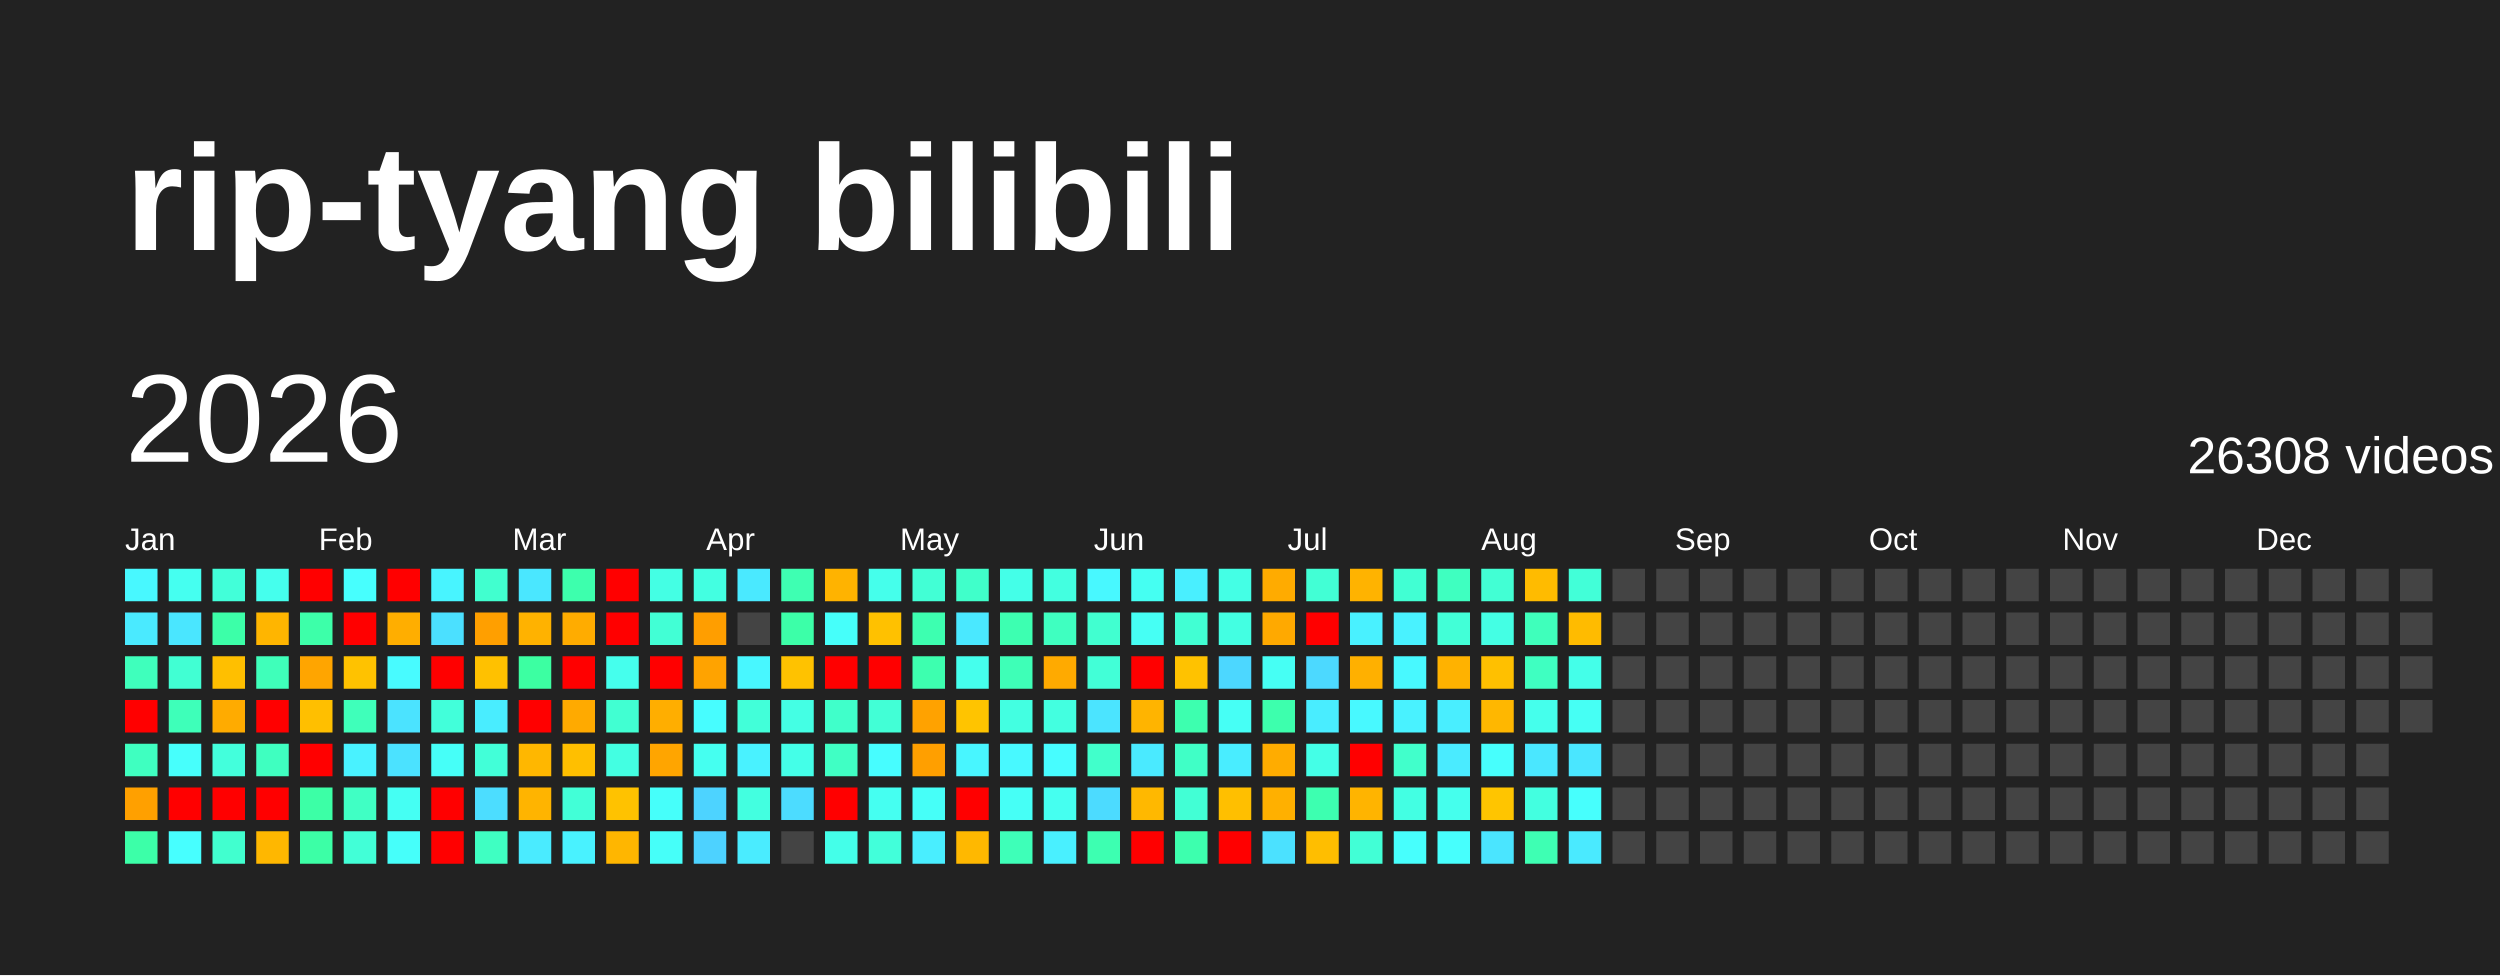
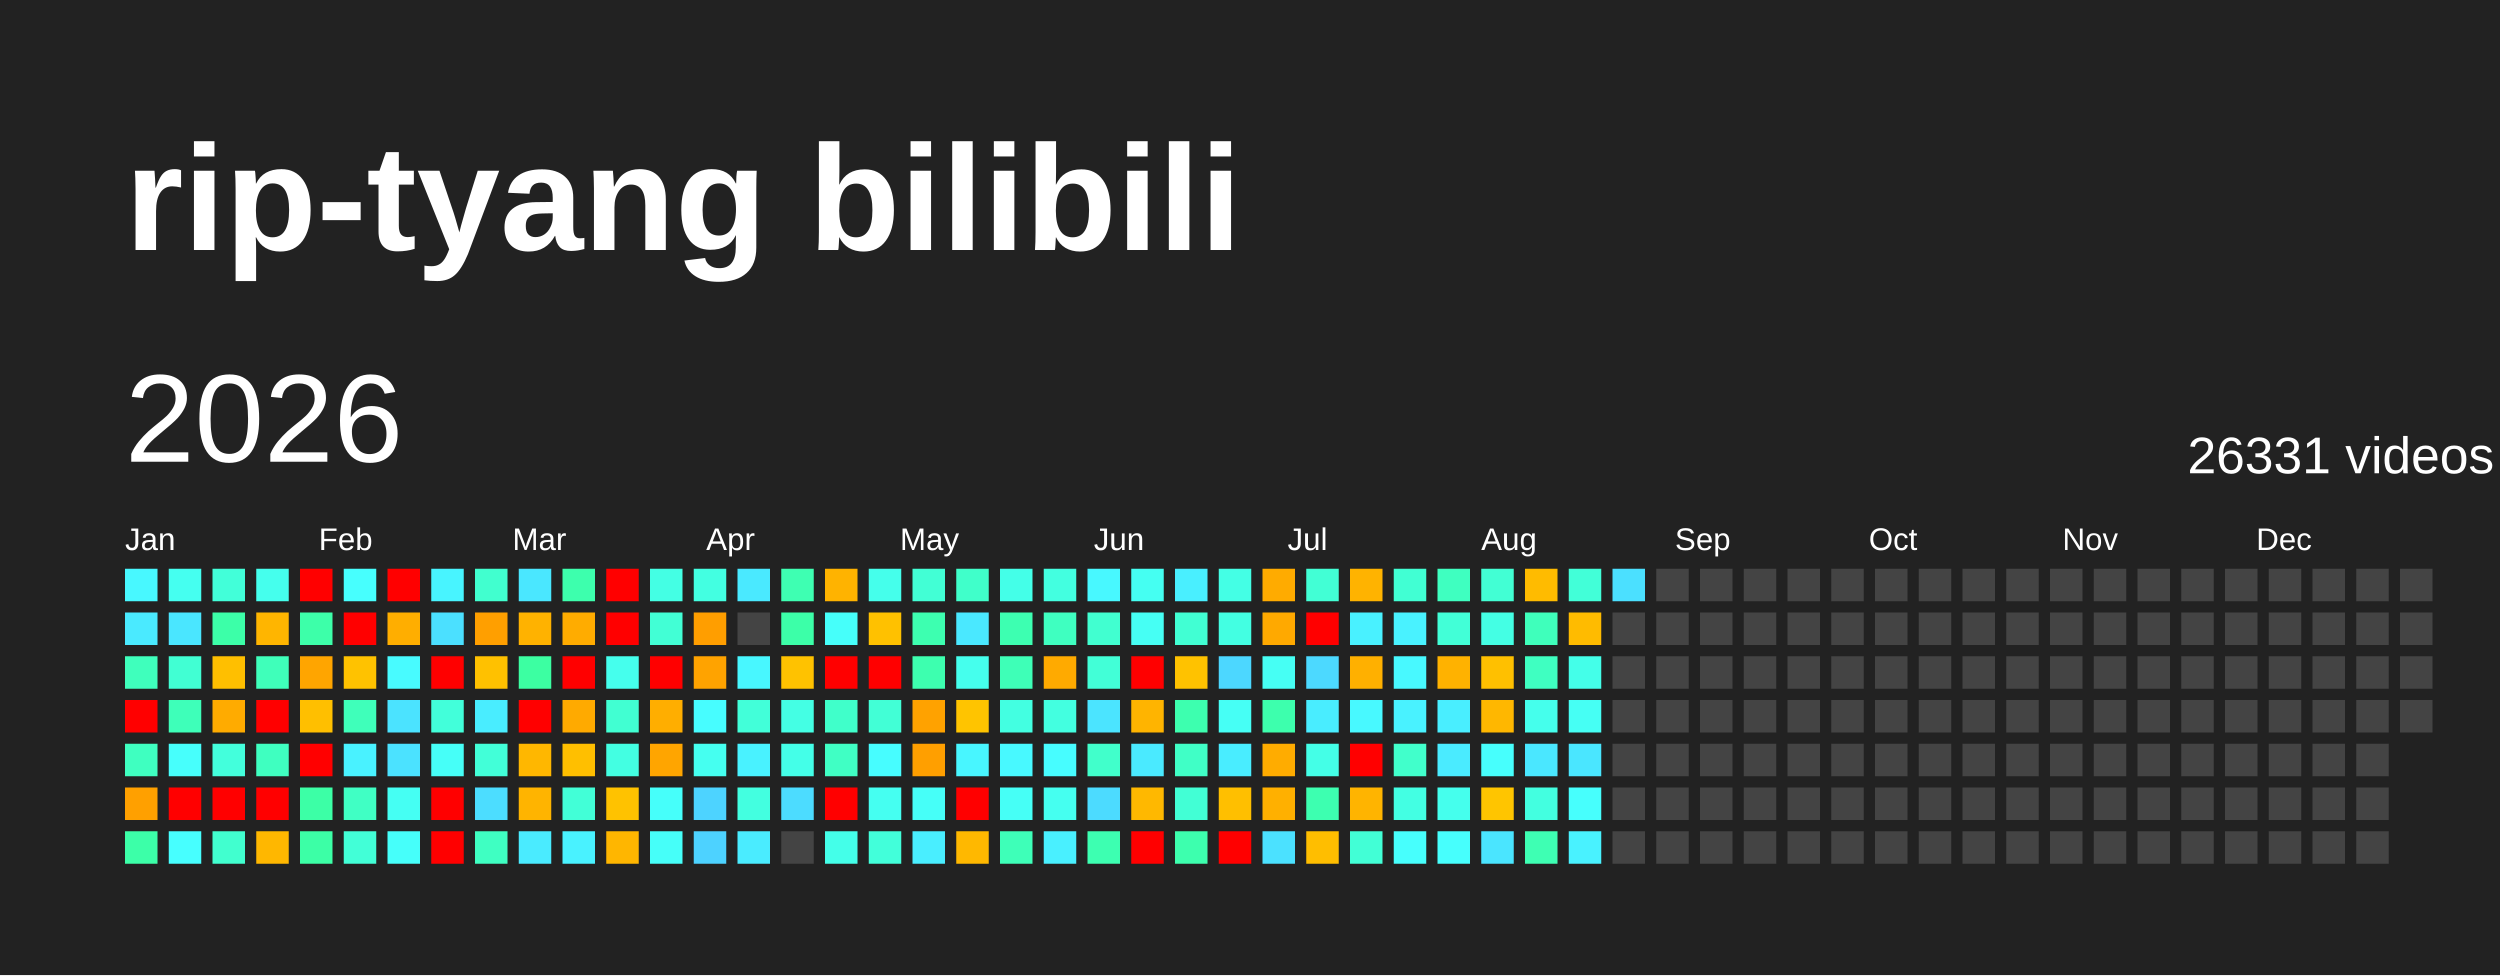
<svg xmlns="http://www.w3.org/2000/svg" baseProfile="full" height="78mm" version="1.1" viewBox="0,0,200,78" width="200mm">
  <defs />
  <rect fill="#222222" height="78" width="200" x="0" y="0" />
  <text fill="#FFFFFF" style="font-size:12px; font-family:Arial; font-weight:bold;" x="10" y="20">rip-tyang bilibili</text>
  <text dominant-baseline="hanging" fill="#FFFFFF" style="font-size:10.0px; font-family:Arial;" x="10" y="30">2026</text>
-   <text dominant-baseline="hanging" fill="#FFFFFF" style="font-size:4.125px; font-family:Arial;" x="175" y="35">26308 videos</text>
+   <text dominant-baseline="hanging" fill="#FFFFFF" style="font-size:4.125px; font-family:Arial;" x="175" y="35">26331 videos</text>
  <text fill="#FFFFFF" style="font-size:2.5px; font-family:Arial" x="10.0" y="44">Jan</text>
  <text fill="#FFFFFF" style="font-size:2.5px; font-family:Arial" x="25.5" y="44">Feb</text>
  <text fill="#FFFFFF" style="font-size:2.5px; font-family:Arial" x="41.0" y="44">Mar</text>
  <text fill="#FFFFFF" style="font-size:2.5px; font-family:Arial" x="56.5" y="44">Apr</text>
  <text fill="#FFFFFF" style="font-size:2.5px; font-family:Arial" x="72.0" y="44">May</text>
  <text fill="#FFFFFF" style="font-size:2.5px; font-family:Arial" x="87.5" y="44">Jun</text>
  <text fill="#FFFFFF" style="font-size:2.5px; font-family:Arial" x="103.0" y="44">Jul</text>
  <text fill="#FFFFFF" style="font-size:2.5px; font-family:Arial" x="118.5" y="44">Aug</text>
  <text fill="#FFFFFF" style="font-size:2.5px; font-family:Arial" x="134.0" y="44">Sep</text>
  <text fill="#FFFFFF" style="font-size:2.5px; font-family:Arial" x="149.5" y="44">Oct</text>
  <text fill="#FFFFFF" style="font-size:2.5px; font-family:Arial" x="165.0" y="44">Nov</text>
  <text fill="#FFFFFF" style="font-size:2.5px; font-family:Arial" x="180.5" y="44">Dec</text>
  <rect fill="#48f8ff" height="2.6" width="2.6" x="10.0" y="45.5" />
  <rect fill="#4aeaff" height="2.6" width="2.6" x="10.0" y="49.0" />
  <rect fill="#3fffbc" height="2.6" width="2.6" x="10.0" y="52.5" />
  <rect fill="red" height="2.6" width="2.6" x="10.0" y="56.0" />
  <rect fill="#3fffc0" height="2.6" width="2.6" x="10.0" y="59.5" />
  <rect fill="#ffa000" height="2.6" width="2.6" x="10.0" y="63.0" />
  <rect fill="#3cffa8" height="2.6" width="2.6" x="10.0" y="66.5" />
  <rect fill="#45fff0" height="2.6" width="2.6" x="13.5" y="45.5" />
  <rect fill="#4ae6ff" height="2.6" width="2.6" x="13.5" y="49.0" />
  <rect fill="#41ffd3" height="2.6" width="2.6" x="13.5" y="52.5" />
  <rect fill="#3effb9" height="2.6" width="2.6" x="13.5" y="56.0" />
  <rect fill="#47fffc" height="2.6" width="2.6" x="13.5" y="59.5" />
  <rect fill="red" height="2.6" width="2.6" x="13.5" y="63.0" />
  <rect fill="#47ffff" height="2.6" width="2.6" x="13.5" y="66.5" />
  <rect fill="#42ffd9" height="2.6" width="2.6" x="17.0" y="45.5" />
  <rect fill="#3cffa8" height="2.6" width="2.6" x="17.0" y="49.0" />
  <rect fill="#ffbf00" height="2.6" width="2.6" x="17.0" y="52.5" />
  <rect fill="#ffab00" height="2.6" width="2.6" x="17.0" y="56.0" />
  <rect fill="#43ffdc" height="2.6" width="2.6" x="17.0" y="59.5" />
  <rect fill="red" height="2.6" width="2.6" x="17.0" y="63.0" />
  <rect fill="#41ffcf" height="2.6" width="2.6" x="17.0" y="66.5" />
  <rect fill="#45ffed" height="2.6" width="2.6" x="20.5" y="45.5" />
  <rect fill="#ffb500" height="2.6" width="2.6" x="20.5" y="49.0" />
  <rect fill="#3fffba" height="2.6" width="2.6" x="20.5" y="52.5" />
  <rect fill="red" height="2.6" width="2.6" x="20.5" y="56.0" />
  <rect fill="#3fffc0" height="2.6" width="2.6" x="20.5" y="59.5" />
  <rect fill="red" height="2.6" width="2.6" x="20.5" y="63.0" />
  <rect fill="#ffb700" height="2.6" width="2.6" x="20.5" y="66.5" />
  <rect fill="red" height="2.6" width="2.6" x="24.0" y="45.5" />
  <rect fill="#3dffa9" height="2.6" width="2.6" x="24.0" y="49.0" />
  <rect fill="#ffa500" height="2.6" width="2.6" x="24.0" y="52.5" />
  <rect fill="#ffbf00" height="2.6" width="2.6" x="24.0" y="56.0" />
  <rect fill="red" height="2.6" width="2.6" x="24.0" y="59.5" />
  <rect fill="#3cffa6" height="2.6" width="2.6" x="24.0" y="63.0" />
  <rect fill="#3cffa6" height="2.6" width="2.6" x="24.0" y="66.5" />
  <rect fill="#47fffe" height="2.6" width="2.6" x="27.5" y="45.5" />
  <rect fill="red" height="2.6" width="2.6" x="27.5" y="49.0" />
  <rect fill="#ffc200" height="2.6" width="2.6" x="27.5" y="52.5" />
  <rect fill="#3fffba" height="2.6" width="2.6" x="27.5" y="56.0" />
  <rect fill="#49f2ff" height="2.6" width="2.6" x="27.5" y="59.5" />
  <rect fill="#40ffc4" height="2.6" width="2.6" x="27.5" y="63.0" />
  <rect fill="#42ffd7" height="2.6" width="2.6" x="27.5" y="66.5" />
  <rect fill="red" height="2.6" width="2.6" x="31.0" y="45.5" />
  <rect fill="#ffae00" height="2.6" width="2.6" x="31.0" y="49.0" />
  <rect fill="#48fbff" height="2.6" width="2.6" x="31.0" y="52.5" />
  <rect fill="#4be3ff" height="2.6" width="2.6" x="31.0" y="56.0" />
  <rect fill="#4be2ff" height="2.6" width="2.6" x="31.0" y="59.5" />
  <rect fill="#45fff3" height="2.6" width="2.6" x="31.0" y="63.0" />
  <rect fill="#46fffa" height="2.6" width="2.6" x="31.0" y="66.5" />
  <rect fill="#48f4ff" height="2.6" width="2.6" x="34.5" y="45.5" />
  <rect fill="#4be0ff" height="2.6" width="2.6" x="34.5" y="49.0" />
  <rect fill="red" height="2.6" width="2.6" x="34.5" y="52.5" />
  <rect fill="#42ffda" height="2.6" width="2.6" x="34.5" y="56.0" />
  <rect fill="#46fff8" height="2.6" width="2.6" x="34.5" y="59.5" />
  <rect fill="red" height="2.6" width="2.6" x="34.5" y="63.0" />
  <rect fill="red" height="2.6" width="2.6" x="34.5" y="66.5" />
  <rect fill="#41ffcf" height="2.6" width="2.6" x="38.0" y="45.5" />
  <rect fill="#ff9f00" height="2.6" width="2.6" x="38.0" y="49.0" />
  <rect fill="#ffc100" height="2.6" width="2.6" x="38.0" y="52.5" />
  <rect fill="#49edff" height="2.6" width="2.6" x="38.0" y="56.0" />
  <rect fill="#42ffd8" height="2.6" width="2.6" x="38.0" y="59.5" />
  <rect fill="#4cddff" height="2.6" width="2.6" x="38.0" y="63.0" />
  <rect fill="#3fffc2" height="2.6" width="2.6" x="38.0" y="66.5" />
  <rect fill="#4ae7ff" height="2.6" width="2.6" x="41.5" y="45.5" />
  <rect fill="#ffb200" height="2.6" width="2.6" x="41.5" y="49.0" />
  <rect fill="#3cffa2" height="2.6" width="2.6" x="41.5" y="52.5" />
  <rect fill="red" height="2.6" width="2.6" x="41.5" y="56.0" />
  <rect fill="#ffb700" height="2.6" width="2.6" x="41.5" y="59.5" />
  <rect fill="#ffb400" height="2.6" width="2.6" x="41.5" y="63.0" />
  <rect fill="#4aebff" height="2.6" width="2.6" x="41.5" y="66.5" />
  <rect fill="#3dffad" height="2.6" width="2.6" x="45.0" y="45.5" />
  <rect fill="#ffac00" height="2.6" width="2.6" x="45.0" y="49.0" />
  <rect fill="red" height="2.6" width="2.6" x="45.0" y="52.5" />
  <rect fill="#ffaa00" height="2.6" width="2.6" x="45.0" y="56.0" />
  <rect fill="#ffbf00" height="2.6" width="2.6" x="45.0" y="59.5" />
  <rect fill="#42ffd7" height="2.6" width="2.6" x="45.0" y="63.0" />
  <rect fill="#49f2ff" height="2.6" width="2.6" x="45.0" y="66.5" />
  <rect fill="red" height="2.6" width="2.6" x="48.5" y="45.5" />
  <rect fill="red" height="2.6" width="2.6" x="48.5" y="49.0" />
  <rect fill="#45ffed" height="2.6" width="2.6" x="48.5" y="52.5" />
  <rect fill="#41ffd2" height="2.6" width="2.6" x="48.5" y="56.0" />
  <rect fill="#43ffe2" height="2.6" width="2.6" x="48.5" y="59.5" />
  <rect fill="#ffc200" height="2.6" width="2.6" x="48.5" y="63.0" />
  <rect fill="#ffb600" height="2.6" width="2.6" x="48.5" y="66.5" />
  <rect fill="#44ffe4" height="2.6" width="2.6" x="52.0" y="45.5" />
  <rect fill="#42ffd5" height="2.6" width="2.6" x="52.0" y="49.0" />
  <rect fill="red" height="2.6" width="2.6" x="52.0" y="52.5" />
  <rect fill="#ffae00" height="2.6" width="2.6" x="52.0" y="56.0" />
  <rect fill="#ffa500" height="2.6" width="2.6" x="52.0" y="59.5" />
  <rect fill="#46fffa" height="2.6" width="2.6" x="52.0" y="63.0" />
  <rect fill="#46fff9" height="2.6" width="2.6" x="52.0" y="66.5" />
  <rect fill="#43ffe1" height="2.6" width="2.6" x="55.5" y="45.5" />
  <rect fill="#ff9e00" height="2.6" width="2.6" x="55.5" y="49.0" />
  <rect fill="#ffa300" height="2.6" width="2.6" x="55.5" y="52.5" />
  <rect fill="#47fdff" height="2.6" width="2.6" x="55.5" y="56.0" />
  <rect fill="#45fff0" height="2.6" width="2.6" x="55.5" y="59.5" />
  <rect fill="#4dd3ff" height="2.6" width="2.6" x="55.5" y="63.0" />
  <rect fill="#4dd2ff" height="2.6" width="2.6" x="55.5" y="66.5" />
  <rect fill="#4ae9ff" height="2.6" width="2.6" x="59.0" y="45.5" />
  <rect fill="#444444" height="2.6" width="2.6" x="59.0" y="49.0" />
  <rect fill="#48f7ff" height="2.6" width="2.6" x="59.0" y="52.5" />
  <rect fill="#42ffd9" height="2.6" width="2.6" x="59.0" y="56.0" />
  <rect fill="#49f2ff" height="2.6" width="2.6" x="59.0" y="59.5" />
  <rect fill="#43ffe0" height="2.6" width="2.6" x="59.0" y="63.0" />
  <rect fill="#4aecff" height="2.6" width="2.6" x="59.0" y="66.5" />
  <rect fill="#3effb2" height="2.6" width="2.6" x="62.5" y="45.5" />
  <rect fill="#3cffa8" height="2.6" width="2.6" x="62.5" y="49.0" />
  <rect fill="#ffc200" height="2.6" width="2.6" x="62.5" y="52.5" />
  <rect fill="#44ffe4" height="2.6" width="2.6" x="62.5" y="56.0" />
  <rect fill="#44ffe8" height="2.6" width="2.6" x="62.5" y="59.5" />
  <rect fill="#4cdcff" height="2.6" width="2.6" x="62.5" y="63.0" />
  <rect fill="#444444" height="2.6" width="2.6" x="62.5" y="66.5" />
  <rect fill="#ffb300" height="2.6" width="2.6" x="66.0" y="45.5" />
  <rect fill="#46fffa" height="2.6" width="2.6" x="66.0" y="49.0" />
  <rect fill="red" height="2.6" width="2.6" x="66.0" y="52.5" />
  <rect fill="#40ffca" height="2.6" width="2.6" x="66.0" y="56.0" />
  <rect fill="#40ffc4" height="2.6" width="2.6" x="66.0" y="59.5" />
  <rect fill="red" height="2.6" width="2.6" x="66.0" y="63.0" />
  <rect fill="#44ffe9" height="2.6" width="2.6" x="66.0" y="66.5" />
  <rect fill="#45ffeb" height="2.6" width="2.6" x="69.5" y="45.5" />
  <rect fill="#ffc100" height="2.6" width="2.6" x="69.5" y="49.0" />
  <rect fill="red" height="2.6" width="2.6" x="69.5" y="52.5" />
  <rect fill="#42ffd6" height="2.6" width="2.6" x="69.5" y="56.0" />
  <rect fill="#47fdff" height="2.6" width="2.6" x="69.5" y="59.5" />
  <rect fill="#45fff1" height="2.6" width="2.6" x="69.5" y="63.0" />
  <rect fill="#42ffda" height="2.6" width="2.6" x="69.5" y="66.5" />
  <rect fill="#42ffd5" height="2.6" width="2.6" x="73.0" y="45.5" />
  <rect fill="#3dffb0" height="2.6" width="2.6" x="73.0" y="49.0" />
  <rect fill="#3dffaf" height="2.6" width="2.6" x="73.0" y="52.5" />
  <rect fill="#ffa200" height="2.6" width="2.6" x="73.0" y="56.0" />
  <rect fill="#ff9f00" height="2.6" width="2.6" x="73.0" y="59.5" />
  <rect fill="#46fff8" height="2.6" width="2.6" x="73.0" y="63.0" />
  <rect fill="#49eeff" height="2.6" width="2.6" x="73.0" y="66.5" />
  <rect fill="#40ffca" height="2.6" width="2.6" x="76.5" y="45.5" />
  <rect fill="#4ae8ff" height="2.6" width="2.6" x="76.5" y="49.0" />
  <rect fill="#45ffed" height="2.6" width="2.6" x="76.5" y="52.5" />
  <rect fill="#ffc400" height="2.6" width="2.6" x="76.5" y="56.0" />
  <rect fill="#48f6ff" height="2.6" width="2.6" x="76.5" y="59.5" />
  <rect fill="red" height="2.6" width="2.6" x="76.5" y="63.0" />
  <rect fill="#ffb800" height="2.6" width="2.6" x="76.5" y="66.5" />
  <rect fill="#44ffe8" height="2.6" width="2.6" x="80.0" y="45.5" />
  <rect fill="#3dffb1" height="2.6" width="2.6" x="80.0" y="49.0" />
  <rect fill="#3effb7" height="2.6" width="2.6" x="80.0" y="52.5" />
  <rect fill="#43ffe1" height="2.6" width="2.6" x="80.0" y="56.0" />
  <rect fill="#48f9ff" height="2.6" width="2.6" x="80.0" y="59.5" />
  <rect fill="#46fff6" height="2.6" width="2.6" x="80.0" y="63.0" />
  <rect fill="#3effb8" height="2.6" width="2.6" x="80.0" y="66.5" />
  <rect fill="#43ffe0" height="2.6" width="2.6" x="83.5" y="45.5" />
  <rect fill="#3fffc0" height="2.6" width="2.6" x="83.5" y="49.0" />
  <rect fill="#ffaa00" height="2.6" width="2.6" x="83.5" y="52.5" />
  <rect fill="#43ffe0" height="2.6" width="2.6" x="83.5" y="56.0" />
  <rect fill="#47fdff" height="2.6" width="2.6" x="83.5" y="59.5" />
  <rect fill="#45fff0" height="2.6" width="2.6" x="83.5" y="63.0" />
  <rect fill="#49f0ff" height="2.6" width="2.6" x="83.5" y="66.5" />
  <rect fill="#48f8ff" height="2.6" width="2.6" x="87.0" y="45.5" />
  <rect fill="#41ffd0" height="2.6" width="2.6" x="87.0" y="49.0" />
  <rect fill="#42ffd7" height="2.6" width="2.6" x="87.0" y="52.5" />
  <rect fill="#4be4ff" height="2.6" width="2.6" x="87.0" y="56.0" />
  <rect fill="#41ffcb" height="2.6" width="2.6" x="87.0" y="59.5" />
  <rect fill="#4cdbff" height="2.6" width="2.6" x="87.0" y="63.0" />
  <rect fill="#3dffb1" height="2.6" width="2.6" x="87.0" y="66.5" />
  <rect fill="#45fff2" height="2.6" width="2.6" x="90.5" y="45.5" />
  <rect fill="#46fff4" height="2.6" width="2.6" x="90.5" y="49.0" />
  <rect fill="red" height="2.6" width="2.6" x="90.5" y="52.5" />
  <rect fill="#ffb400" height="2.6" width="2.6" x="90.5" y="56.0" />
  <rect fill="#4aeaff" height="2.6" width="2.6" x="90.5" y="59.5" />
  <rect fill="#ffb800" height="2.6" width="2.6" x="90.5" y="63.0" />
  <rect fill="red" height="2.6" width="2.6" x="90.5" y="66.5" />
  <rect fill="#49efff" height="2.6" width="2.6" x="94.0" y="45.5" />
  <rect fill="#41ffd3" height="2.6" width="2.6" x="94.0" y="49.0" />
  <rect fill="#ffc200" height="2.6" width="2.6" x="94.0" y="52.5" />
  <rect fill="#3dffaf" height="2.6" width="2.6" x="94.0" y="56.0" />
  <rect fill="#40ffc6" height="2.6" width="2.6" x="94.0" y="59.5" />
  <rect fill="#42ffd5" height="2.6" width="2.6" x="94.0" y="63.0" />
  <rect fill="#3dffae" height="2.6" width="2.6" x="94.0" y="66.5" />
  <rect fill="#44ffe5" height="2.6" width="2.6" x="97.5" y="45.5" />
  <rect fill="#43ffe2" height="2.6" width="2.6" x="97.5" y="49.0" />
  <rect fill="#4cd7ff" height="2.6" width="2.6" x="97.5" y="52.5" />
  <rect fill="#46fff5" height="2.6" width="2.6" x="97.5" y="56.0" />
  <rect fill="#49edff" height="2.6" width="2.6" x="97.5" y="59.5" />
  <rect fill="#ffbf00" height="2.6" width="2.6" x="97.5" y="63.0" />
  <rect fill="red" height="2.6" width="2.6" x="97.5" y="66.5" />
  <rect fill="#ffab00" height="2.6" width="2.6" x="101.0" y="45.5" />
  <rect fill="#ffa900" height="2.6" width="2.6" x="101.0" y="49.0" />
  <rect fill="#46fff4" height="2.6" width="2.6" x="101.0" y="52.5" />
  <rect fill="#3dffad" height="2.6" width="2.6" x="101.0" y="56.0" />
  <rect fill="#ffac00" height="2.6" width="2.6" x="101.0" y="59.5" />
  <rect fill="#ffb000" height="2.6" width="2.6" x="101.0" y="63.0" />
  <rect fill="#4be1ff" height="2.6" width="2.6" x="101.0" y="66.5" />
  <rect fill="#42ffd5" height="2.6" width="2.6" x="104.5" y="45.5" />
  <rect fill="red" height="2.6" width="2.6" x="104.5" y="49.0" />
  <rect fill="#4cd9ff" height="2.6" width="2.6" x="104.5" y="52.5" />
  <rect fill="#49edff" height="2.6" width="2.6" x="104.5" y="56.0" />
  <rect fill="#44ffe7" height="2.6" width="2.6" x="104.5" y="59.5" />
  <rect fill="#3dffb0" height="2.6" width="2.6" x="104.5" y="63.0" />
  <rect fill="#ffbe00" height="2.6" width="2.6" x="104.5" y="66.5" />
  <rect fill="#ffb300" height="2.6" width="2.6" x="108.0" y="45.5" />
  <rect fill="#49f1ff" height="2.6" width="2.6" x="108.0" y="49.0" />
  <rect fill="#ffb000" height="2.6" width="2.6" x="108.0" y="52.5" />
  <rect fill="#48f9ff" height="2.6" width="2.6" x="108.0" y="56.0" />
  <rect fill="red" height="2.6" width="2.6" x="108.0" y="59.5" />
  <rect fill="#ffb400" height="2.6" width="2.6" x="108.0" y="63.0" />
  <rect fill="#42ffd6" height="2.6" width="2.6" x="108.0" y="66.5" />
  <rect fill="#41ffd3" height="2.6" width="2.6" x="111.5" y="45.5" />
  <rect fill="#49f2ff" height="2.6" width="2.6" x="111.5" y="49.0" />
  <rect fill="#48f9ff" height="2.6" width="2.6" x="111.5" y="52.5" />
  <rect fill="#49f2ff" height="2.6" width="2.6" x="111.5" y="56.0" />
  <rect fill="#41ffcb" height="2.6" width="2.6" x="111.5" y="59.5" />
  <rect fill="#43ffe3" height="2.6" width="2.6" x="111.5" y="63.0" />
  <rect fill="#47fffd" height="2.6" width="2.6" x="111.5" y="66.5" />
  <rect fill="#3fffc0" height="2.6" width="2.6" x="115.0" y="45.5" />
  <rect fill="#42ffd7" height="2.6" width="2.6" x="115.0" y="49.0" />
  <rect fill="#ffb200" height="2.6" width="2.6" x="115.0" y="52.5" />
  <rect fill="#49eeff" height="2.6" width="2.6" x="115.0" y="56.0" />
  <rect fill="#4aebff" height="2.6" width="2.6" x="115.0" y="59.5" />
  <rect fill="#45ffed" height="2.6" width="2.6" x="115.0" y="63.0" />
  <rect fill="#47fffd" height="2.6" width="2.6" x="115.0" y="66.5" />
  <rect fill="#42ffd4" height="2.6" width="2.6" x="118.5" y="45.5" />
  <rect fill="#44ffe4" height="2.6" width="2.6" x="118.5" y="49.0" />
  <rect fill="#ffc000" height="2.6" width="2.6" x="118.5" y="52.5" />
  <rect fill="#ffb700" height="2.6" width="2.6" x="118.5" y="56.0" />
  <rect fill="#47fffd" height="2.6" width="2.6" x="118.5" y="59.5" />
  <rect fill="#ffc500" height="2.6" width="2.6" x="118.5" y="63.0" />
  <rect fill="#4ae5ff" height="2.6" width="2.6" x="118.5" y="66.5" />
  <rect fill="#ffbb00" height="2.6" width="2.6" x="122.0" y="45.5" />
  <rect fill="#3fffbb" height="2.6" width="2.6" x="122.0" y="49.0" />
  <rect fill="#3fffc1" height="2.6" width="2.6" x="122.0" y="52.5" />
  <rect fill="#45ffec" height="2.6" width="2.6" x="122.0" y="56.0" />
  <rect fill="#4ae7ff" height="2.6" width="2.6" x="122.0" y="59.5" />
  <rect fill="#43ffe0" height="2.6" width="2.6" x="122.0" y="63.0" />
  <rect fill="#3effb3" height="2.6" width="2.6" x="122.0" y="66.5" />
  <rect fill="#42ffd8" height="2.6" width="2.6" x="125.5" y="45.5" />
  <rect fill="#ffbb00" height="2.6" width="2.6" x="125.5" y="49.0" />
  <rect fill="#44ffe9" height="2.6" width="2.6" x="125.5" y="52.5" />
  <rect fill="#46fff4" height="2.6" width="2.6" x="125.5" y="56.0" />
  <rect fill="#4ae6ff" height="2.6" width="2.6" x="125.5" y="59.5" />
  <rect fill="#47fffd" height="2.6" width="2.6" x="125.5" y="63.0" />
-   <rect fill="#4aeaff" height="2.6" width="2.6" x="125.5" y="66.5" />
-   <rect fill="#444444" height="2.6" width="2.6" x="129.0" y="45.5" />
+   <rect fill="#49f2ff" height="2.6" width="2.6" x="125.5" y="66.5" />
+   <rect fill="#4be0ff" height="2.6" width="2.6" x="129.0" y="45.5" />
  <rect fill="#444444" height="2.6" width="2.6" x="129.0" y="49.0" />
  <rect fill="#444444" height="2.6" width="2.6" x="129.0" y="52.5" />
  <rect fill="#444444" height="2.6" width="2.6" x="129.0" y="56.0" />
  <rect fill="#444444" height="2.6" width="2.6" x="129.0" y="59.5" />
  <rect fill="#444444" height="2.6" width="2.6" x="129.0" y="63.0" />
  <rect fill="#444444" height="2.6" width="2.6" x="129.0" y="66.5" />
  <rect fill="#444444" height="2.6" width="2.6" x="132.5" y="45.5" />
  <rect fill="#444444" height="2.6" width="2.6" x="132.5" y="49.0" />
  <rect fill="#444444" height="2.6" width="2.6" x="132.5" y="52.5" />
  <rect fill="#444444" height="2.6" width="2.6" x="132.5" y="56.0" />
  <rect fill="#444444" height="2.6" width="2.6" x="132.5" y="59.5" />
  <rect fill="#444444" height="2.6" width="2.6" x="132.5" y="63.0" />
  <rect fill="#444444" height="2.6" width="2.6" x="132.5" y="66.5" />
  <rect fill="#444444" height="2.6" width="2.6" x="136.0" y="45.5" />
  <rect fill="#444444" height="2.6" width="2.6" x="136.0" y="49.0" />
  <rect fill="#444444" height="2.6" width="2.6" x="136.0" y="52.5" />
  <rect fill="#444444" height="2.6" width="2.6" x="136.0" y="56.0" />
  <rect fill="#444444" height="2.6" width="2.6" x="136.0" y="59.5" />
  <rect fill="#444444" height="2.6" width="2.6" x="136.0" y="63.0" />
  <rect fill="#444444" height="2.6" width="2.6" x="136.0" y="66.5" />
  <rect fill="#444444" height="2.6" width="2.6" x="139.5" y="45.5" />
  <rect fill="#444444" height="2.6" width="2.6" x="139.5" y="49.0" />
  <rect fill="#444444" height="2.6" width="2.6" x="139.5" y="52.5" />
  <rect fill="#444444" height="2.6" width="2.6" x="139.5" y="56.0" />
  <rect fill="#444444" height="2.6" width="2.6" x="139.5" y="59.5" />
  <rect fill="#444444" height="2.6" width="2.6" x="139.5" y="63.0" />
  <rect fill="#444444" height="2.6" width="2.6" x="139.5" y="66.5" />
  <rect fill="#444444" height="2.6" width="2.6" x="143.0" y="45.5" />
  <rect fill="#444444" height="2.6" width="2.6" x="143.0" y="49.0" />
  <rect fill="#444444" height="2.6" width="2.6" x="143.0" y="52.5" />
  <rect fill="#444444" height="2.6" width="2.6" x="143.0" y="56.0" />
  <rect fill="#444444" height="2.6" width="2.6" x="143.0" y="59.5" />
  <rect fill="#444444" height="2.6" width="2.6" x="143.0" y="63.0" />
  <rect fill="#444444" height="2.6" width="2.6" x="143.0" y="66.5" />
  <rect fill="#444444" height="2.6" width="2.6" x="146.5" y="45.5" />
  <rect fill="#444444" height="2.6" width="2.6" x="146.5" y="49.0" />
  <rect fill="#444444" height="2.6" width="2.6" x="146.5" y="52.5" />
  <rect fill="#444444" height="2.6" width="2.6" x="146.5" y="56.0" />
  <rect fill="#444444" height="2.6" width="2.6" x="146.5" y="59.5" />
  <rect fill="#444444" height="2.6" width="2.6" x="146.5" y="63.0" />
  <rect fill="#444444" height="2.6" width="2.6" x="146.5" y="66.5" />
  <rect fill="#444444" height="2.6" width="2.6" x="150.0" y="45.5" />
  <rect fill="#444444" height="2.6" width="2.6" x="150.0" y="49.0" />
  <rect fill="#444444" height="2.6" width="2.6" x="150.0" y="52.5" />
  <rect fill="#444444" height="2.6" width="2.6" x="150.0" y="56.0" />
  <rect fill="#444444" height="2.6" width="2.6" x="150.0" y="59.5" />
  <rect fill="#444444" height="2.6" width="2.6" x="150.0" y="63.0" />
  <rect fill="#444444" height="2.6" width="2.6" x="150.0" y="66.5" />
  <rect fill="#444444" height="2.6" width="2.6" x="153.5" y="45.5" />
  <rect fill="#444444" height="2.6" width="2.6" x="153.5" y="49.0" />
  <rect fill="#444444" height="2.6" width="2.6" x="153.5" y="52.5" />
  <rect fill="#444444" height="2.6" width="2.6" x="153.5" y="56.0" />
  <rect fill="#444444" height="2.6" width="2.6" x="153.5" y="59.5" />
  <rect fill="#444444" height="2.6" width="2.6" x="153.5" y="63.0" />
  <rect fill="#444444" height="2.6" width="2.6" x="153.5" y="66.5" />
  <rect fill="#444444" height="2.6" width="2.6" x="157.0" y="45.5" />
  <rect fill="#444444" height="2.6" width="2.6" x="157.0" y="49.0" />
  <rect fill="#444444" height="2.6" width="2.6" x="157.0" y="52.5" />
  <rect fill="#444444" height="2.6" width="2.6" x="157.0" y="56.0" />
  <rect fill="#444444" height="2.6" width="2.6" x="157.0" y="59.5" />
  <rect fill="#444444" height="2.6" width="2.6" x="157.0" y="63.0" />
  <rect fill="#444444" height="2.6" width="2.6" x="157.0" y="66.5" />
  <rect fill="#444444" height="2.6" width="2.6" x="160.5" y="45.5" />
  <rect fill="#444444" height="2.6" width="2.6" x="160.5" y="49.0" />
  <rect fill="#444444" height="2.6" width="2.6" x="160.5" y="52.5" />
  <rect fill="#444444" height="2.6" width="2.6" x="160.5" y="56.0" />
  <rect fill="#444444" height="2.6" width="2.6" x="160.5" y="59.5" />
  <rect fill="#444444" height="2.6" width="2.6" x="160.5" y="63.0" />
  <rect fill="#444444" height="2.6" width="2.6" x="160.5" y="66.5" />
  <rect fill="#444444" height="2.6" width="2.6" x="164.0" y="45.5" />
  <rect fill="#444444" height="2.6" width="2.6" x="164.0" y="49.0" />
  <rect fill="#444444" height="2.6" width="2.6" x="164.0" y="52.5" />
  <rect fill="#444444" height="2.6" width="2.6" x="164.0" y="56.0" />
  <rect fill="#444444" height="2.6" width="2.6" x="164.0" y="59.5" />
  <rect fill="#444444" height="2.6" width="2.6" x="164.0" y="63.0" />
  <rect fill="#444444" height="2.6" width="2.6" x="164.0" y="66.5" />
  <rect fill="#444444" height="2.6" width="2.6" x="167.5" y="45.5" />
  <rect fill="#444444" height="2.6" width="2.6" x="167.5" y="49.0" />
  <rect fill="#444444" height="2.6" width="2.6" x="167.5" y="52.5" />
  <rect fill="#444444" height="2.6" width="2.6" x="167.5" y="56.0" />
  <rect fill="#444444" height="2.6" width="2.6" x="167.5" y="59.5" />
  <rect fill="#444444" height="2.6" width="2.6" x="167.5" y="63.0" />
  <rect fill="#444444" height="2.6" width="2.6" x="167.5" y="66.5" />
  <rect fill="#444444" height="2.6" width="2.6" x="171.0" y="45.5" />
  <rect fill="#444444" height="2.6" width="2.6" x="171.0" y="49.0" />
  <rect fill="#444444" height="2.6" width="2.6" x="171.0" y="52.5" />
  <rect fill="#444444" height="2.6" width="2.6" x="171.0" y="56.0" />
  <rect fill="#444444" height="2.6" width="2.6" x="171.0" y="59.5" />
  <rect fill="#444444" height="2.6" width="2.6" x="171.0" y="63.0" />
  <rect fill="#444444" height="2.6" width="2.6" x="171.0" y="66.5" />
  <rect fill="#444444" height="2.6" width="2.6" x="174.5" y="45.5" />
  <rect fill="#444444" height="2.6" width="2.6" x="174.5" y="49.0" />
  <rect fill="#444444" height="2.6" width="2.6" x="174.5" y="52.5" />
  <rect fill="#444444" height="2.6" width="2.6" x="174.5" y="56.0" />
  <rect fill="#444444" height="2.6" width="2.6" x="174.5" y="59.5" />
  <rect fill="#444444" height="2.6" width="2.6" x="174.5" y="63.0" />
  <rect fill="#444444" height="2.6" width="2.6" x="174.5" y="66.5" />
  <rect fill="#444444" height="2.6" width="2.6" x="178.0" y="45.5" />
  <rect fill="#444444" height="2.6" width="2.6" x="178.0" y="49.0" />
  <rect fill="#444444" height="2.6" width="2.6" x="178.0" y="52.5" />
  <rect fill="#444444" height="2.6" width="2.6" x="178.0" y="56.0" />
  <rect fill="#444444" height="2.6" width="2.6" x="178.0" y="59.5" />
  <rect fill="#444444" height="2.6" width="2.6" x="178.0" y="63.0" />
  <rect fill="#444444" height="2.6" width="2.6" x="178.0" y="66.5" />
  <rect fill="#444444" height="2.6" width="2.6" x="181.5" y="45.5" />
  <rect fill="#444444" height="2.6" width="2.6" x="181.5" y="49.0" />
  <rect fill="#444444" height="2.6" width="2.6" x="181.5" y="52.5" />
  <rect fill="#444444" height="2.6" width="2.6" x="181.5" y="56.0" />
  <rect fill="#444444" height="2.6" width="2.6" x="181.5" y="59.5" />
  <rect fill="#444444" height="2.6" width="2.6" x="181.5" y="63.0" />
  <rect fill="#444444" height="2.6" width="2.6" x="181.5" y="66.5" />
  <rect fill="#444444" height="2.6" width="2.6" x="185.0" y="45.5" />
  <rect fill="#444444" height="2.6" width="2.6" x="185.0" y="49.0" />
  <rect fill="#444444" height="2.6" width="2.6" x="185.0" y="52.5" />
  <rect fill="#444444" height="2.6" width="2.6" x="185.0" y="56.0" />
  <rect fill="#444444" height="2.6" width="2.6" x="185.0" y="59.5" />
  <rect fill="#444444" height="2.6" width="2.6" x="185.0" y="63.0" />
  <rect fill="#444444" height="2.6" width="2.6" x="185.0" y="66.5" />
  <rect fill="#444444" height="2.6" width="2.6" x="188.5" y="45.5" />
  <rect fill="#444444" height="2.6" width="2.6" x="188.5" y="49.0" />
  <rect fill="#444444" height="2.6" width="2.6" x="188.5" y="52.5" />
  <rect fill="#444444" height="2.6" width="2.6" x="188.5" y="56.0" />
  <rect fill="#444444" height="2.6" width="2.6" x="188.5" y="59.5" />
  <rect fill="#444444" height="2.6" width="2.6" x="188.5" y="63.0" />
  <rect fill="#444444" height="2.6" width="2.6" x="188.5" y="66.5" />
  <rect fill="#444444" height="2.6" width="2.6" x="192.0" y="45.5" />
  <rect fill="#444444" height="2.6" width="2.6" x="192.0" y="49.0" />
  <rect fill="#444444" height="2.6" width="2.6" x="192.0" y="52.5" />
  <rect fill="#444444" height="2.6" width="2.6" x="192.0" y="56.0" />
</svg>
